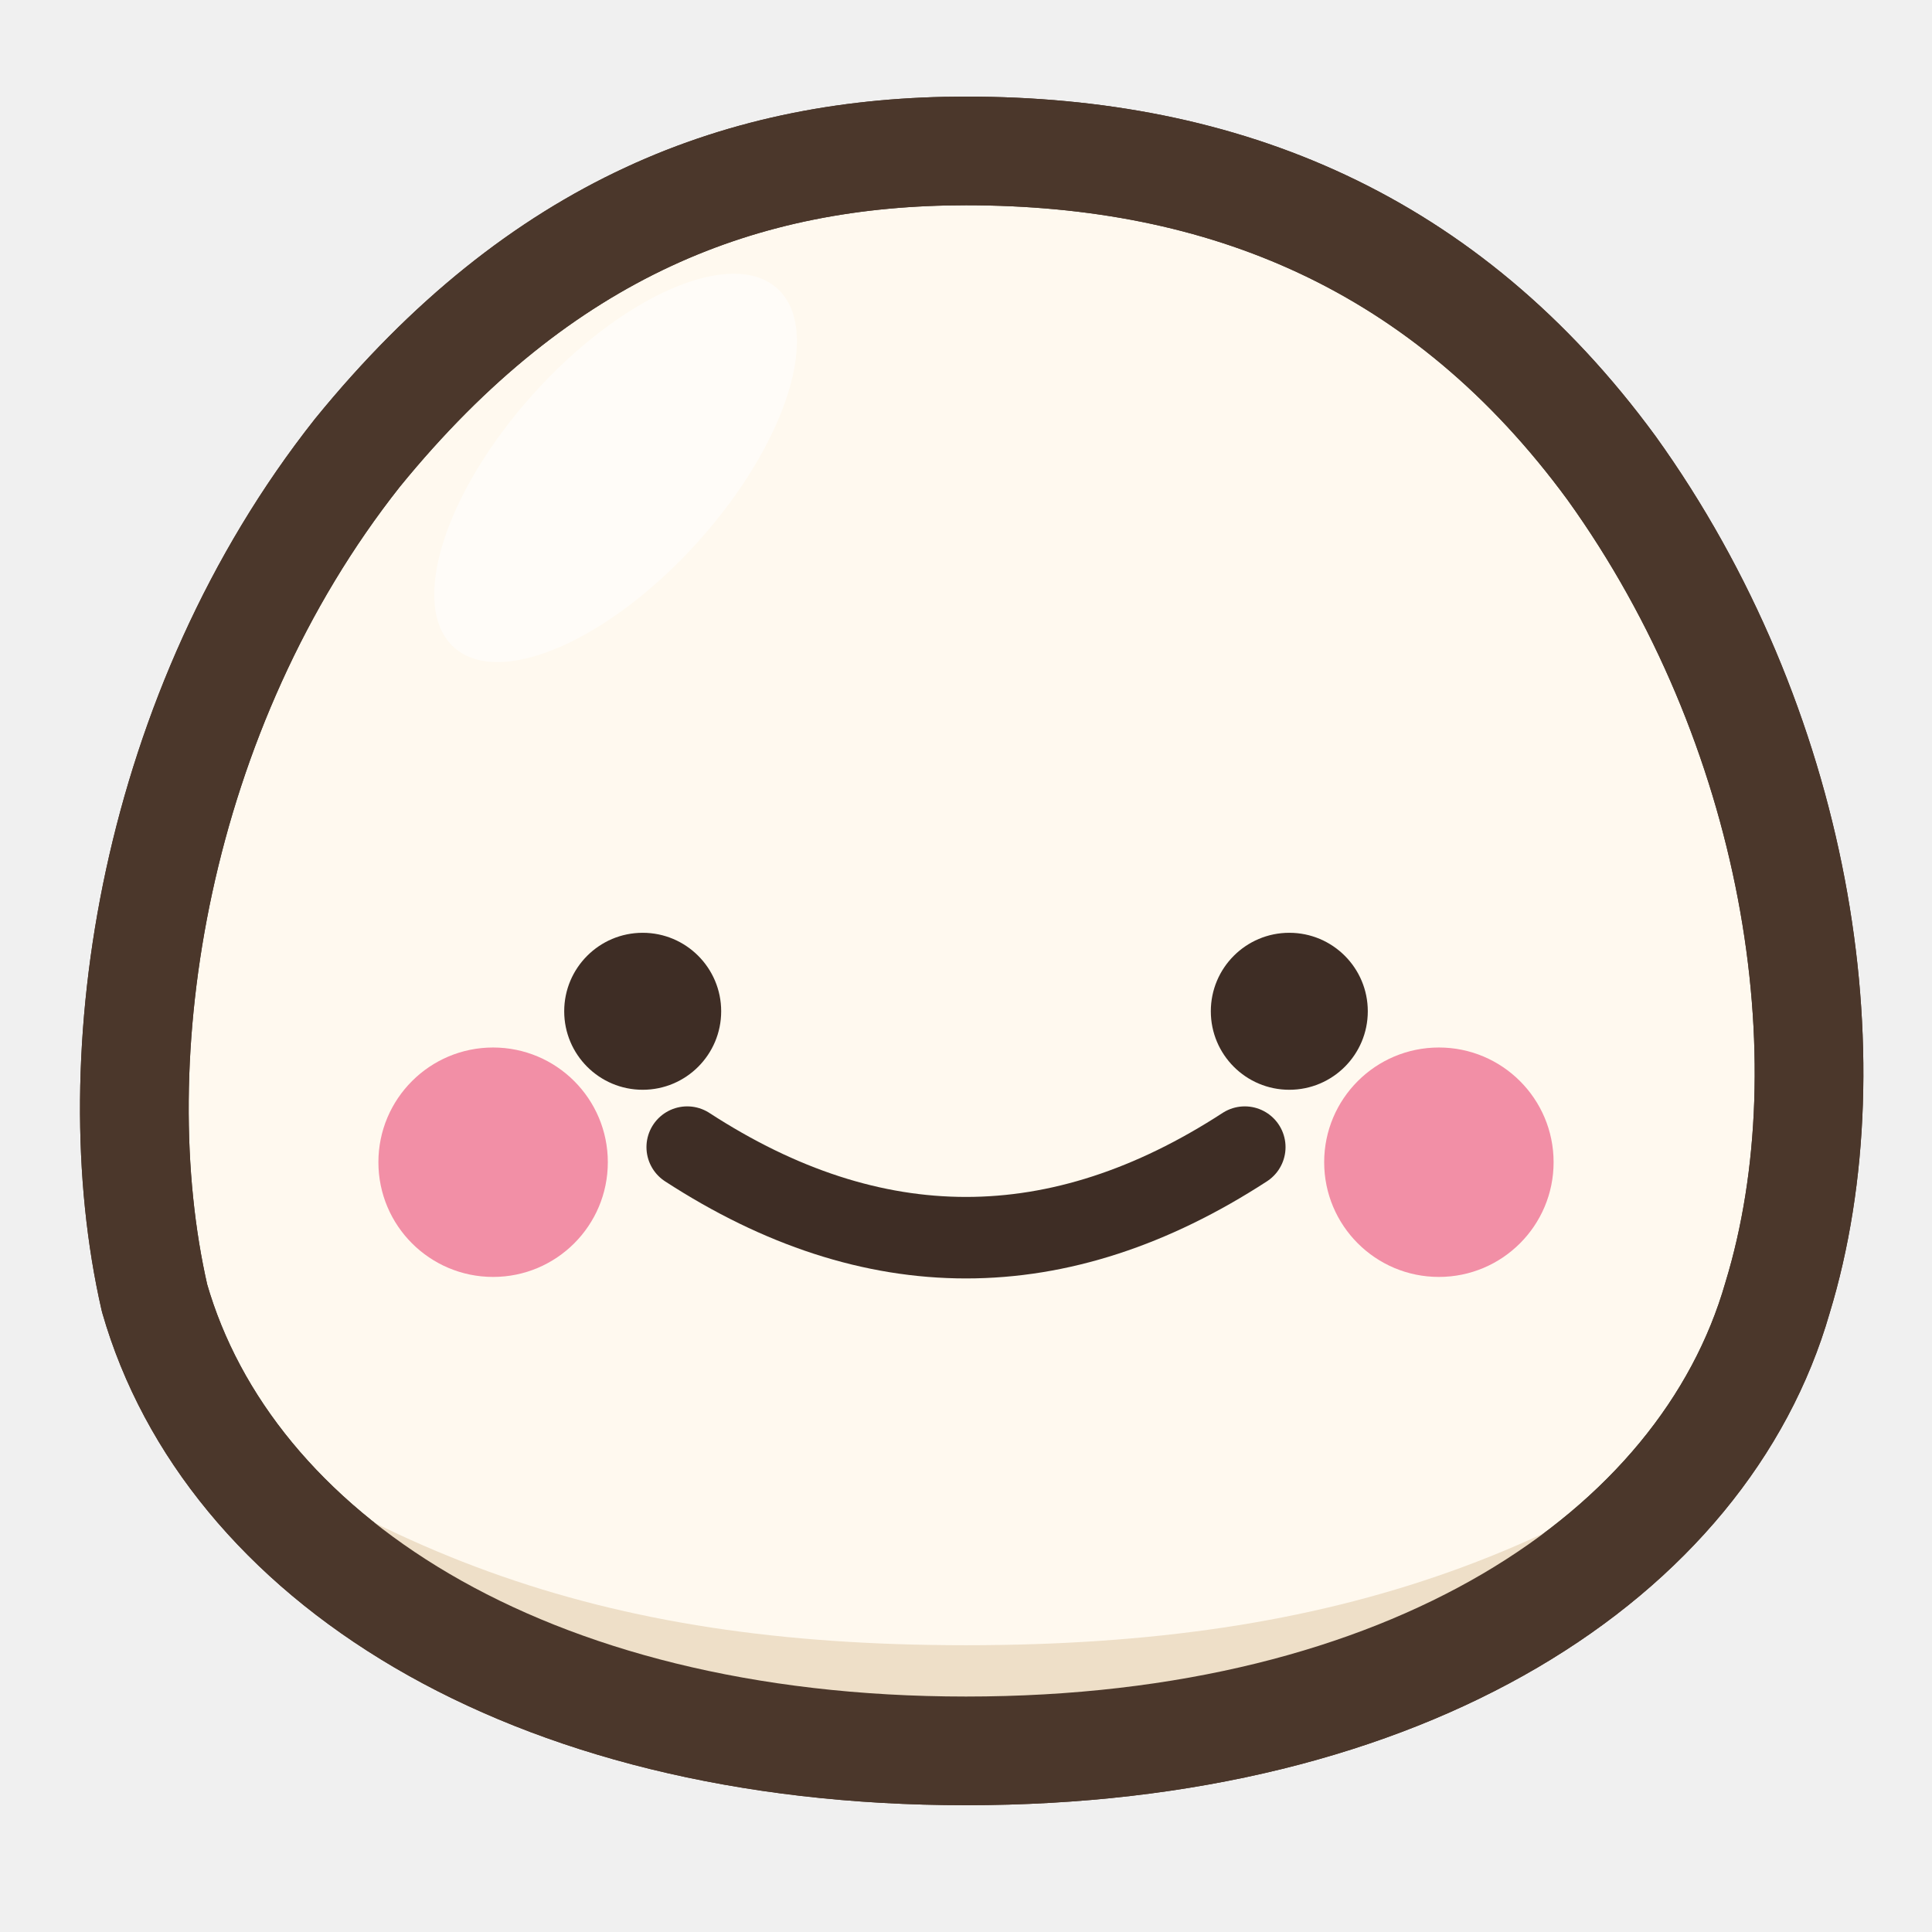
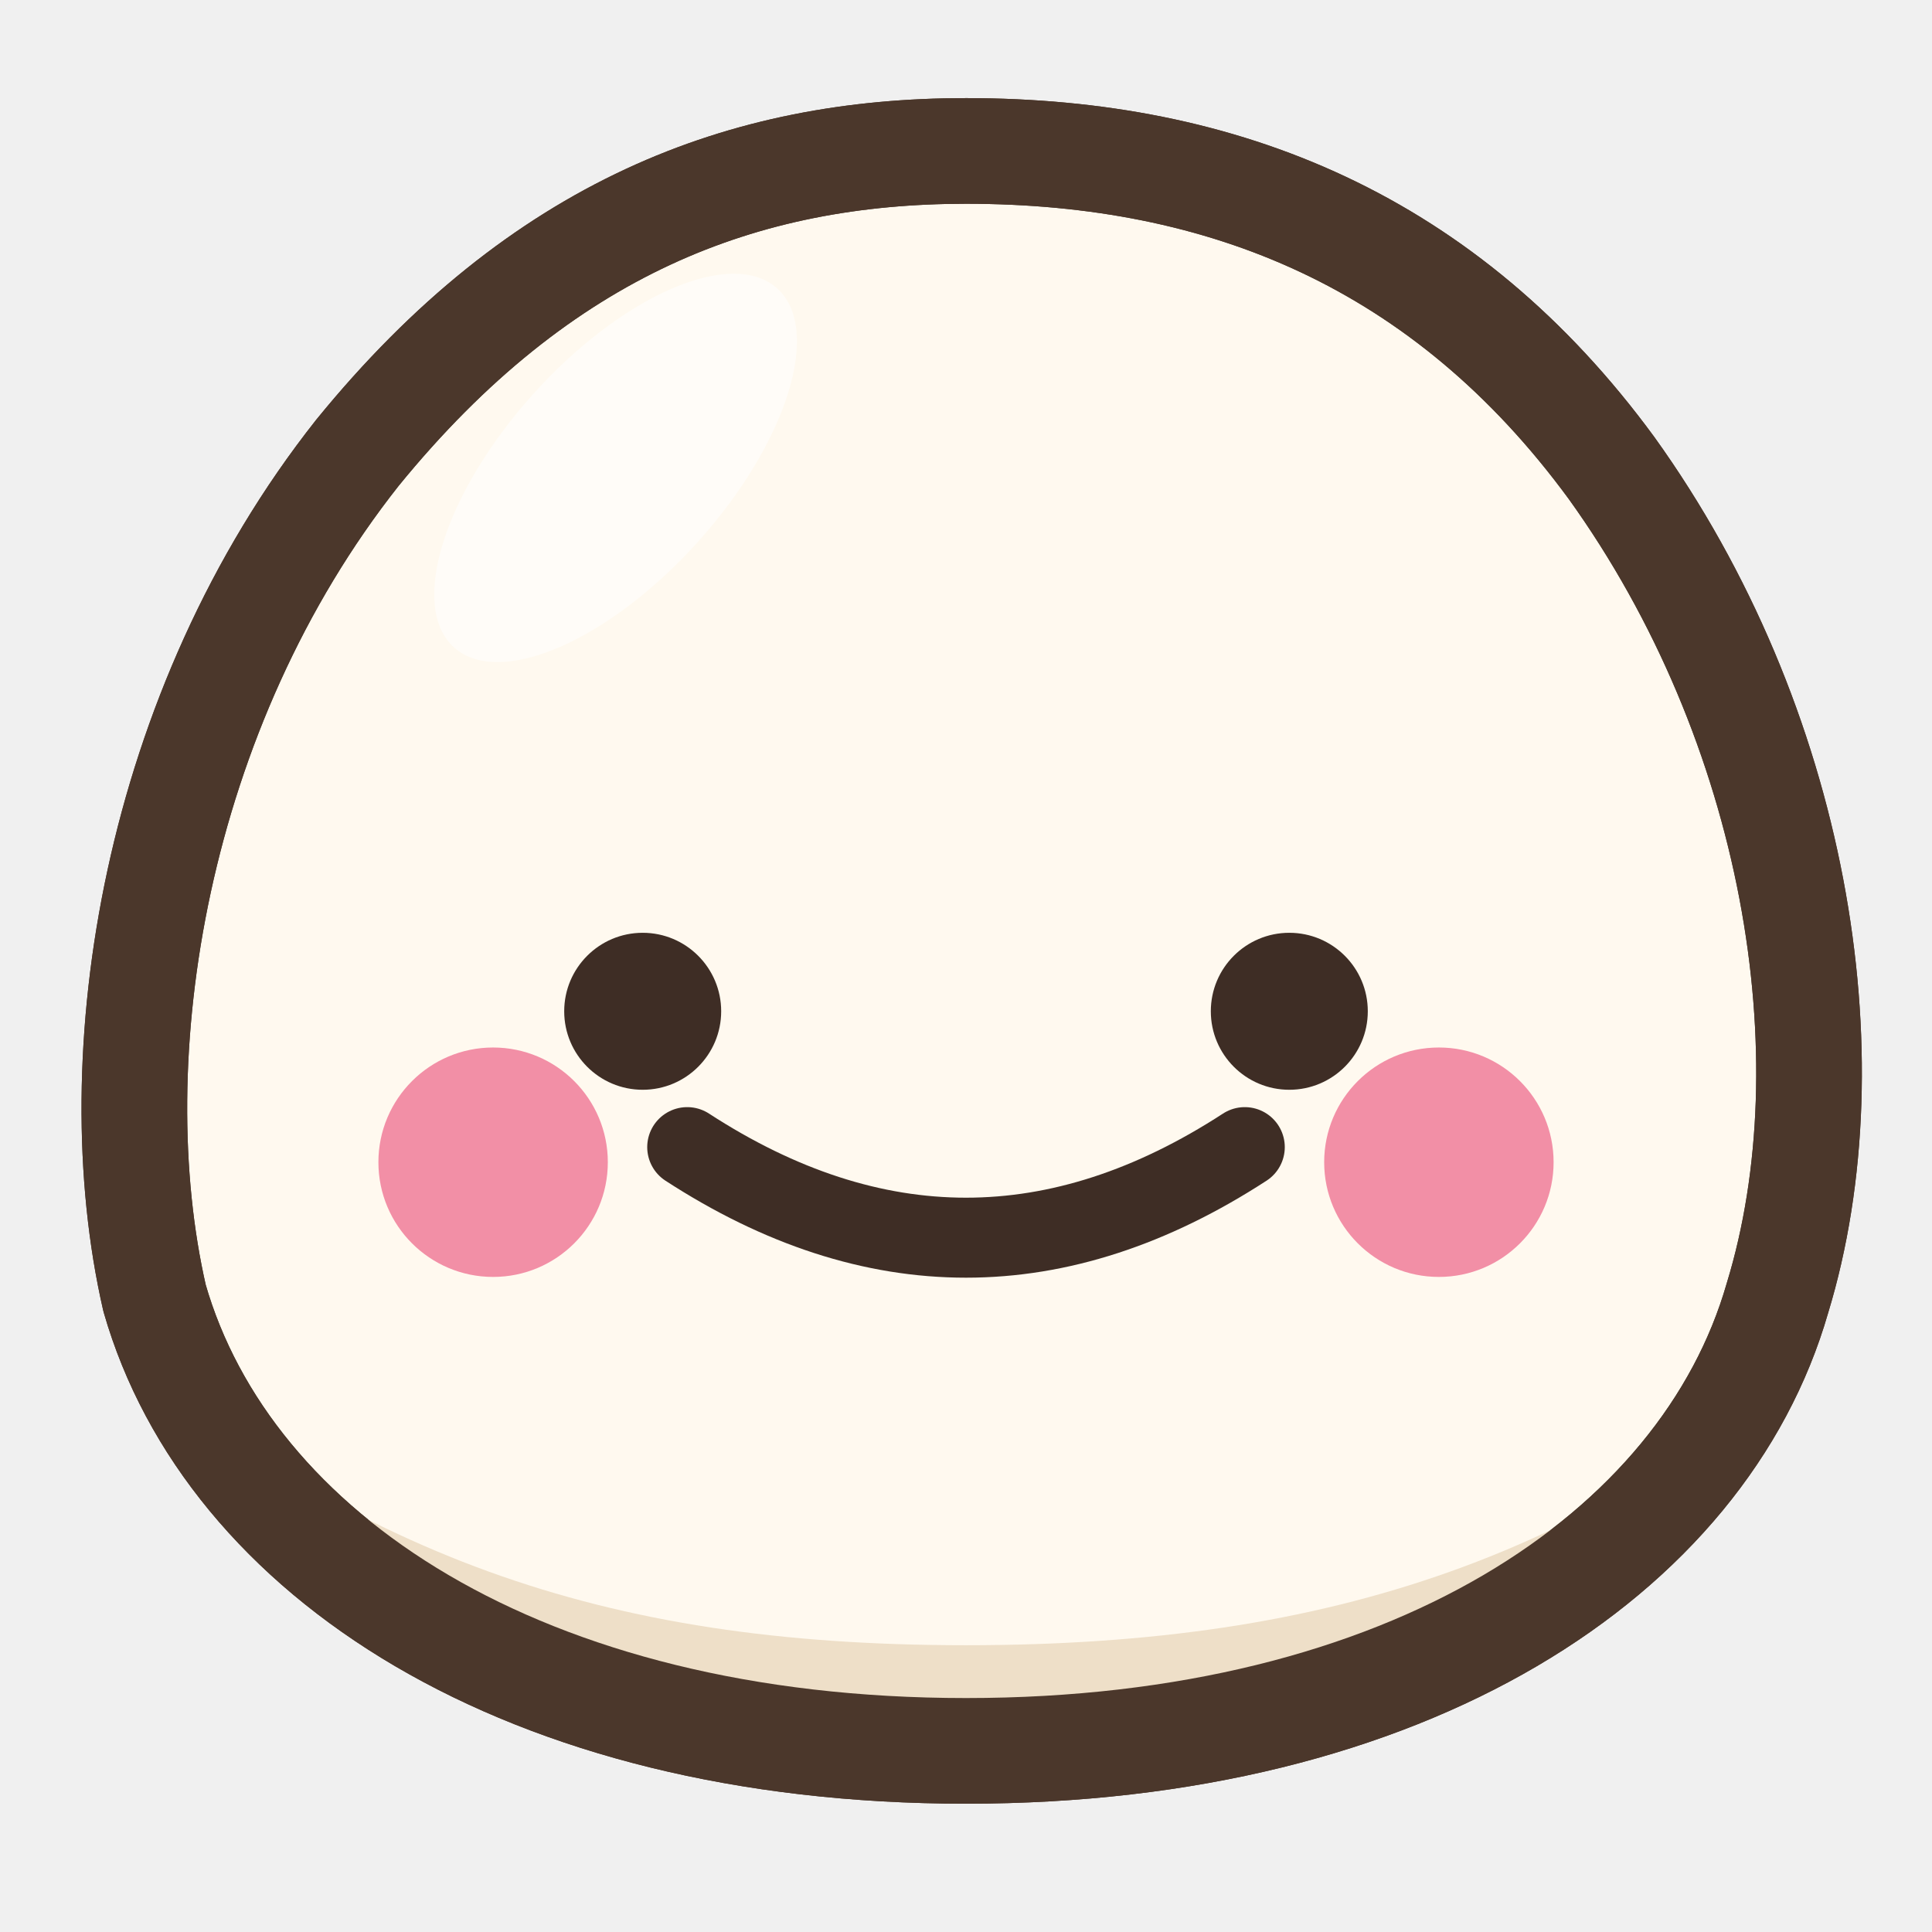
- <svg xmlns="http://www.w3.org/2000/svg" width="64" height="64" viewBox="0 0 128 128" role="img" aria-label="Mochi">
+ <svg xmlns="http://www.w3.org/2000/svg" viewBox="0 0 128 128" role="img" aria-label="Mochi" width="64" height="64">
  <defs>
    <clipPath id="mochi-body">
      <path d="M10.24 86                C6.574 70 10.24 47 23.68 30                C35.898 15 49.338 10 64 10                C81.105 10 95.767 16 106.764 31                C118.982 48 122.647 70 117.76 86                C112.873 103 93.324 116 64 116                C34.676 116 15.127 103 10.24 86 Z" />
    </clipPath>
  </defs>
-   <path d="M10.24 86            C6.574 70 10.24 47 23.68 30            C35.898 15 49.338 10 64 10            C81.105 10 95.767 16 106.764 31            C118.982 48 122.647 70 117.76 86            C112.873 103 93.324 116 64 116            C34.676 116 15.127 103 10.24 86 Z" fill="#FFF9EF" stroke="#4B372B" stroke-width="7.2" stroke-linejoin="round" />
+   <path d="M10.24 86            C6.574 70 10.24 47 23.68 30            C35.898 15 49.338 10 64 10            C81.105 10 95.767 16 106.764 31            C118.982 48 122.647 70 117.76 86            C112.873 103 93.324 116 64 116            C34.676 116 15.127 103 10.24 86 Z" fill="#FFF9EF" stroke="#4B372B" stroke-width="7" stroke-linejoin="round" />
  <g clip-path="url(#mochi-body)">
    <path d="M5.353 88              C23.68 103 39.564 109 64 109              C88.436 109 105.542 103 122.647 88              L122.647 122 L5.353 122 Z" fill="#EEDFC8" />
    <path d="M10.24 99              C28.567 111 44.451 115 64 115              C83.549 115 100.655 111 117.76 99              L117.76 122 L10.24 122 Z" fill="#E4D1B3" opacity="0.55" />
    <ellipse cx="40.785" cy="31" rx="7.331" ry="16" transform="rotate(42 40.78542 31)" fill="white" opacity="0.55" />
  </g>
-   <path d="M10.24 86            C6.574 70 10.24 47 23.68 30            C35.898 15 49.338 10 64 10            C81.105 10 95.767 16 106.764 31            C118.982 48 122.647 70 117.76 86            C112.873 103 93.324 116 64 116            C34.676 116 15.127 103 10.24 86 Z" fill="none" stroke="#4B372B" stroke-width="7.2" stroke-linejoin="round" />
+   <path d="M10.24 86            C6.574 70 10.24 47 23.68 30            C35.898 15 49.338 10 64 10            C81.105 10 95.767 16 106.764 31            C118.982 48 122.647 70 117.76 86            C112.873 103 93.324 116 64 116            C34.676 116 15.127 103 10.24 86 Z" fill="none" stroke="#4B372B" stroke-width="7" stroke-linejoin="round" />
  <circle cx="42.58" cy="67" r="5.2" fill="#3E2D25" />
  <circle cx="85.42" cy="67" r="5.2" fill="#3E2D25" />
  <circle cx="32.67" cy="77" r="7.6" fill="#F28FA6" />
  <circle cx="95.33" cy="77" r="7.6" fill="#F28FA6" />
-   <path d="M45.53 76 Q64 88 82.47 76" fill="none" stroke="#3E2D25" stroke-width="5.4" stroke-linecap="round" />
+   <path d="M45.53 76 Q64 88 82.47 76" fill="none" stroke="#3E2D25" stroke-width="5.3" stroke-linecap="round" />
</svg>
